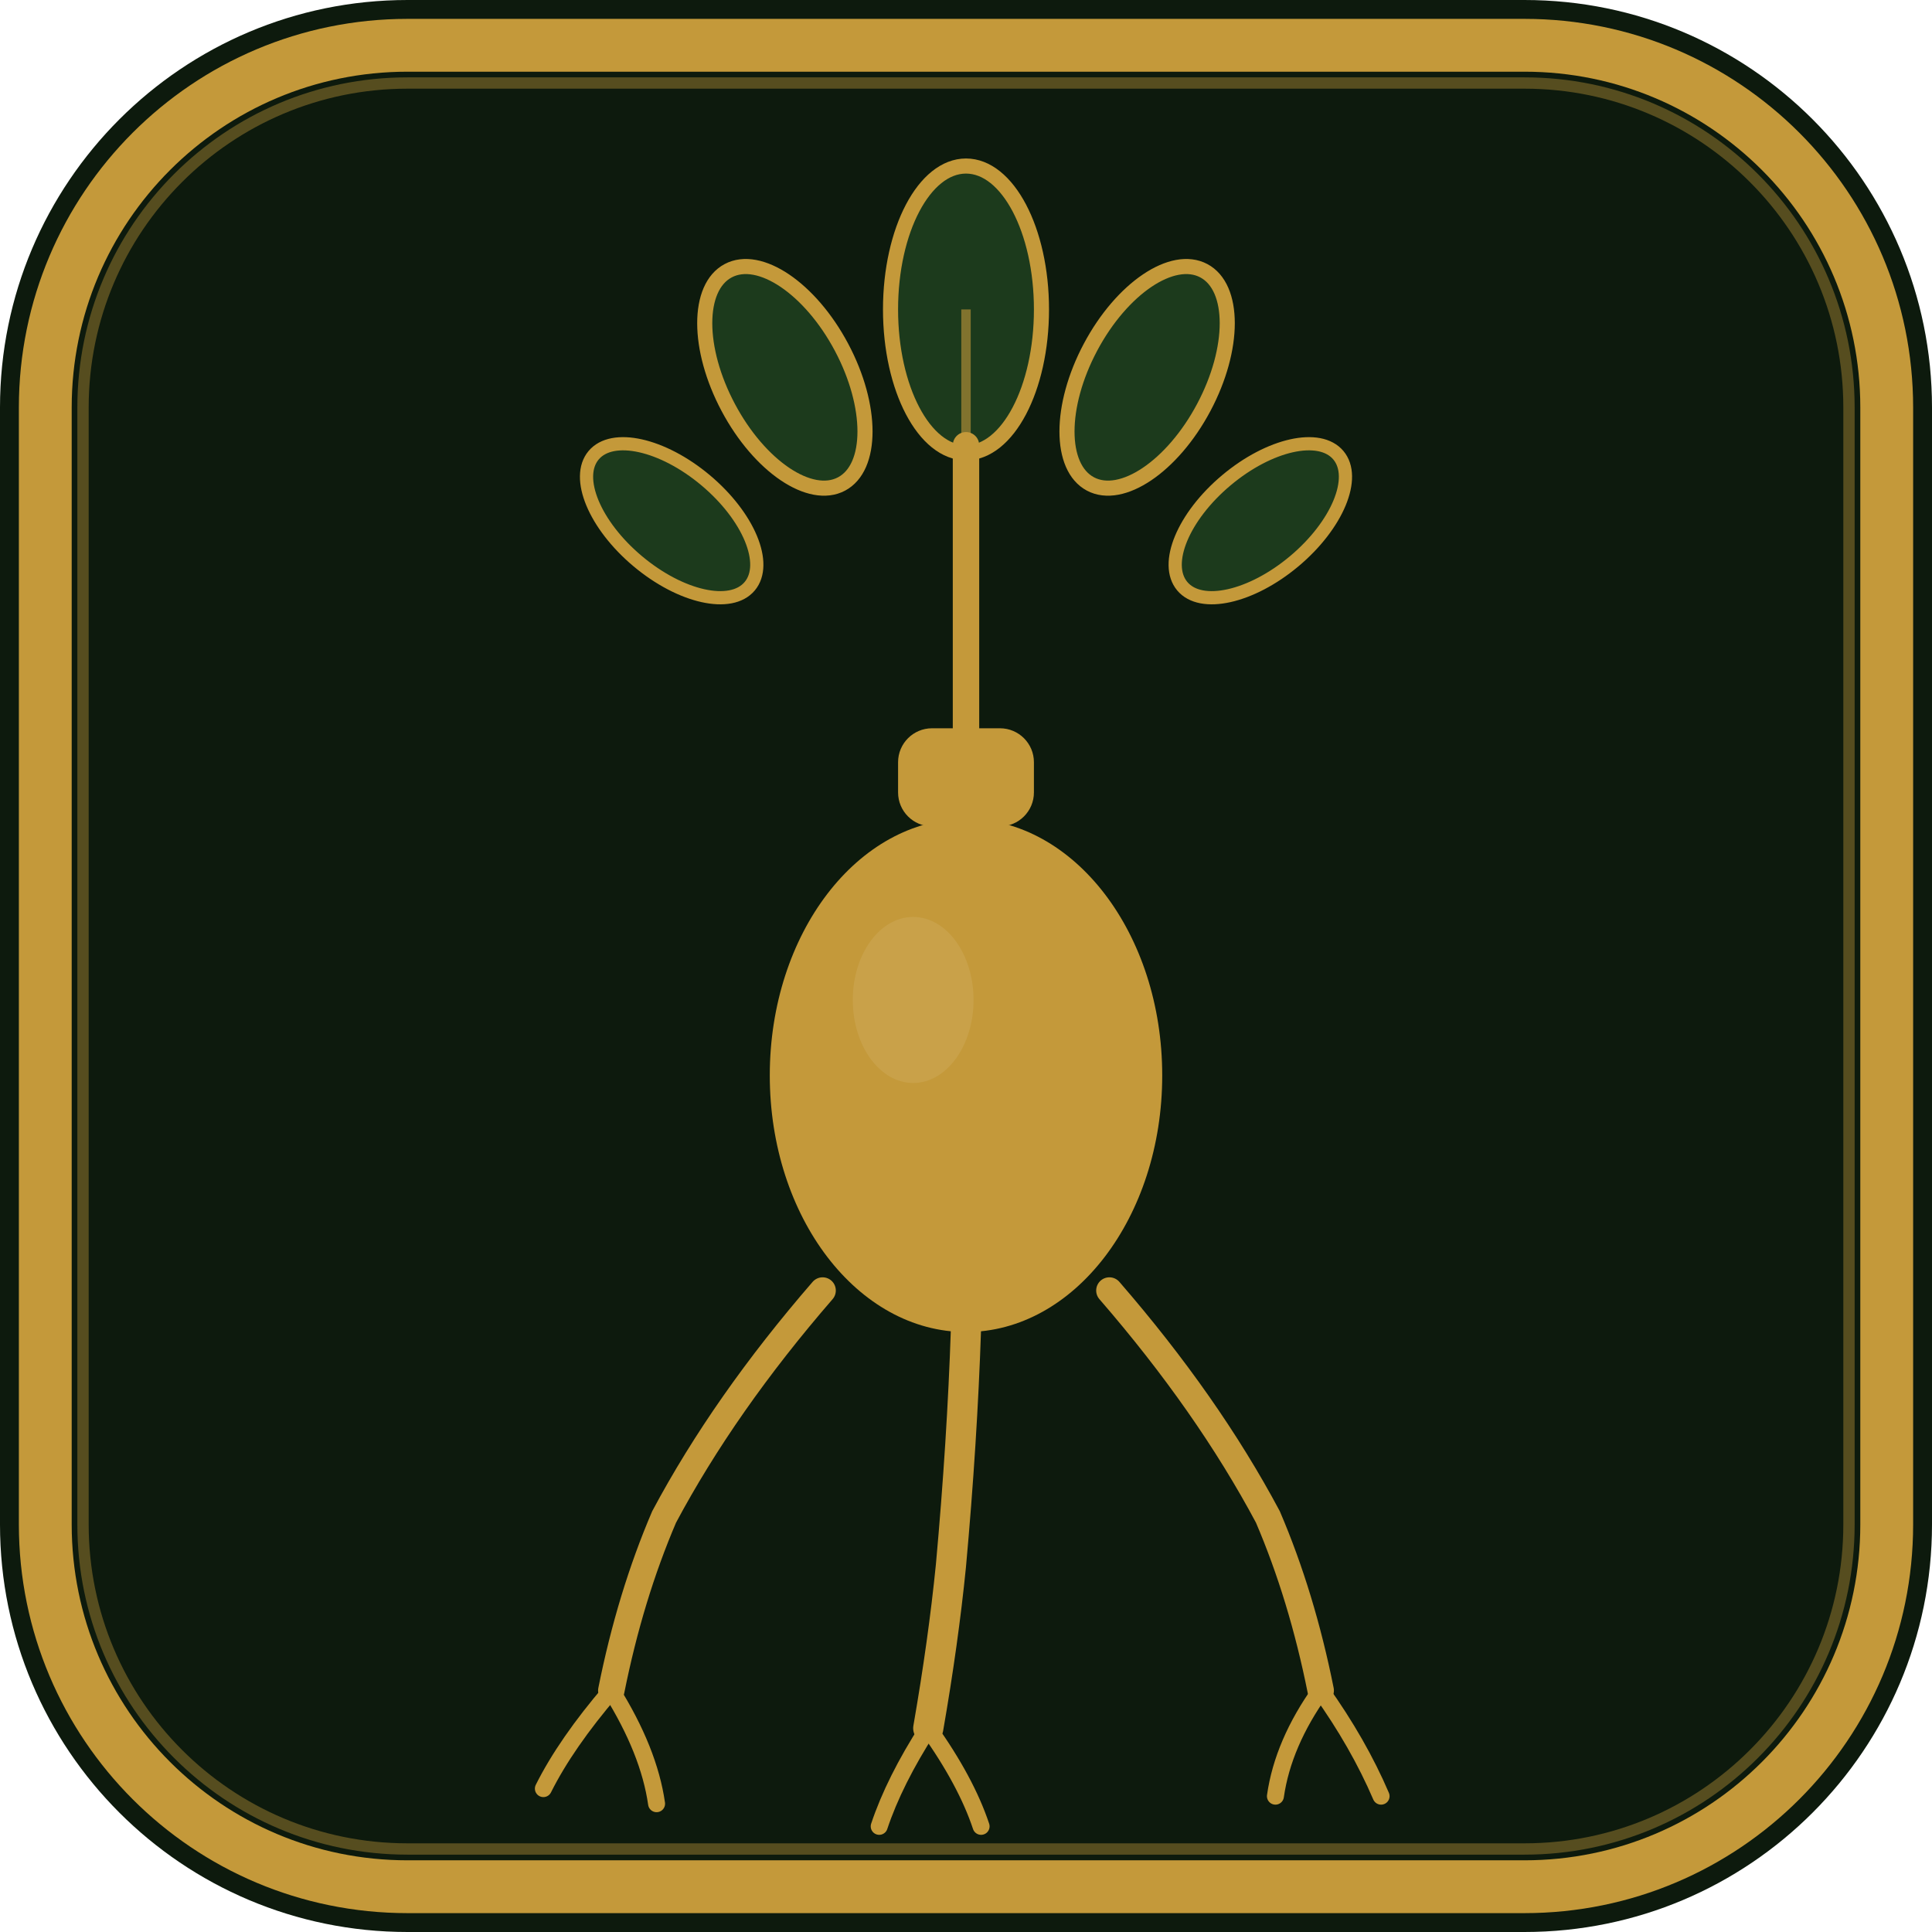
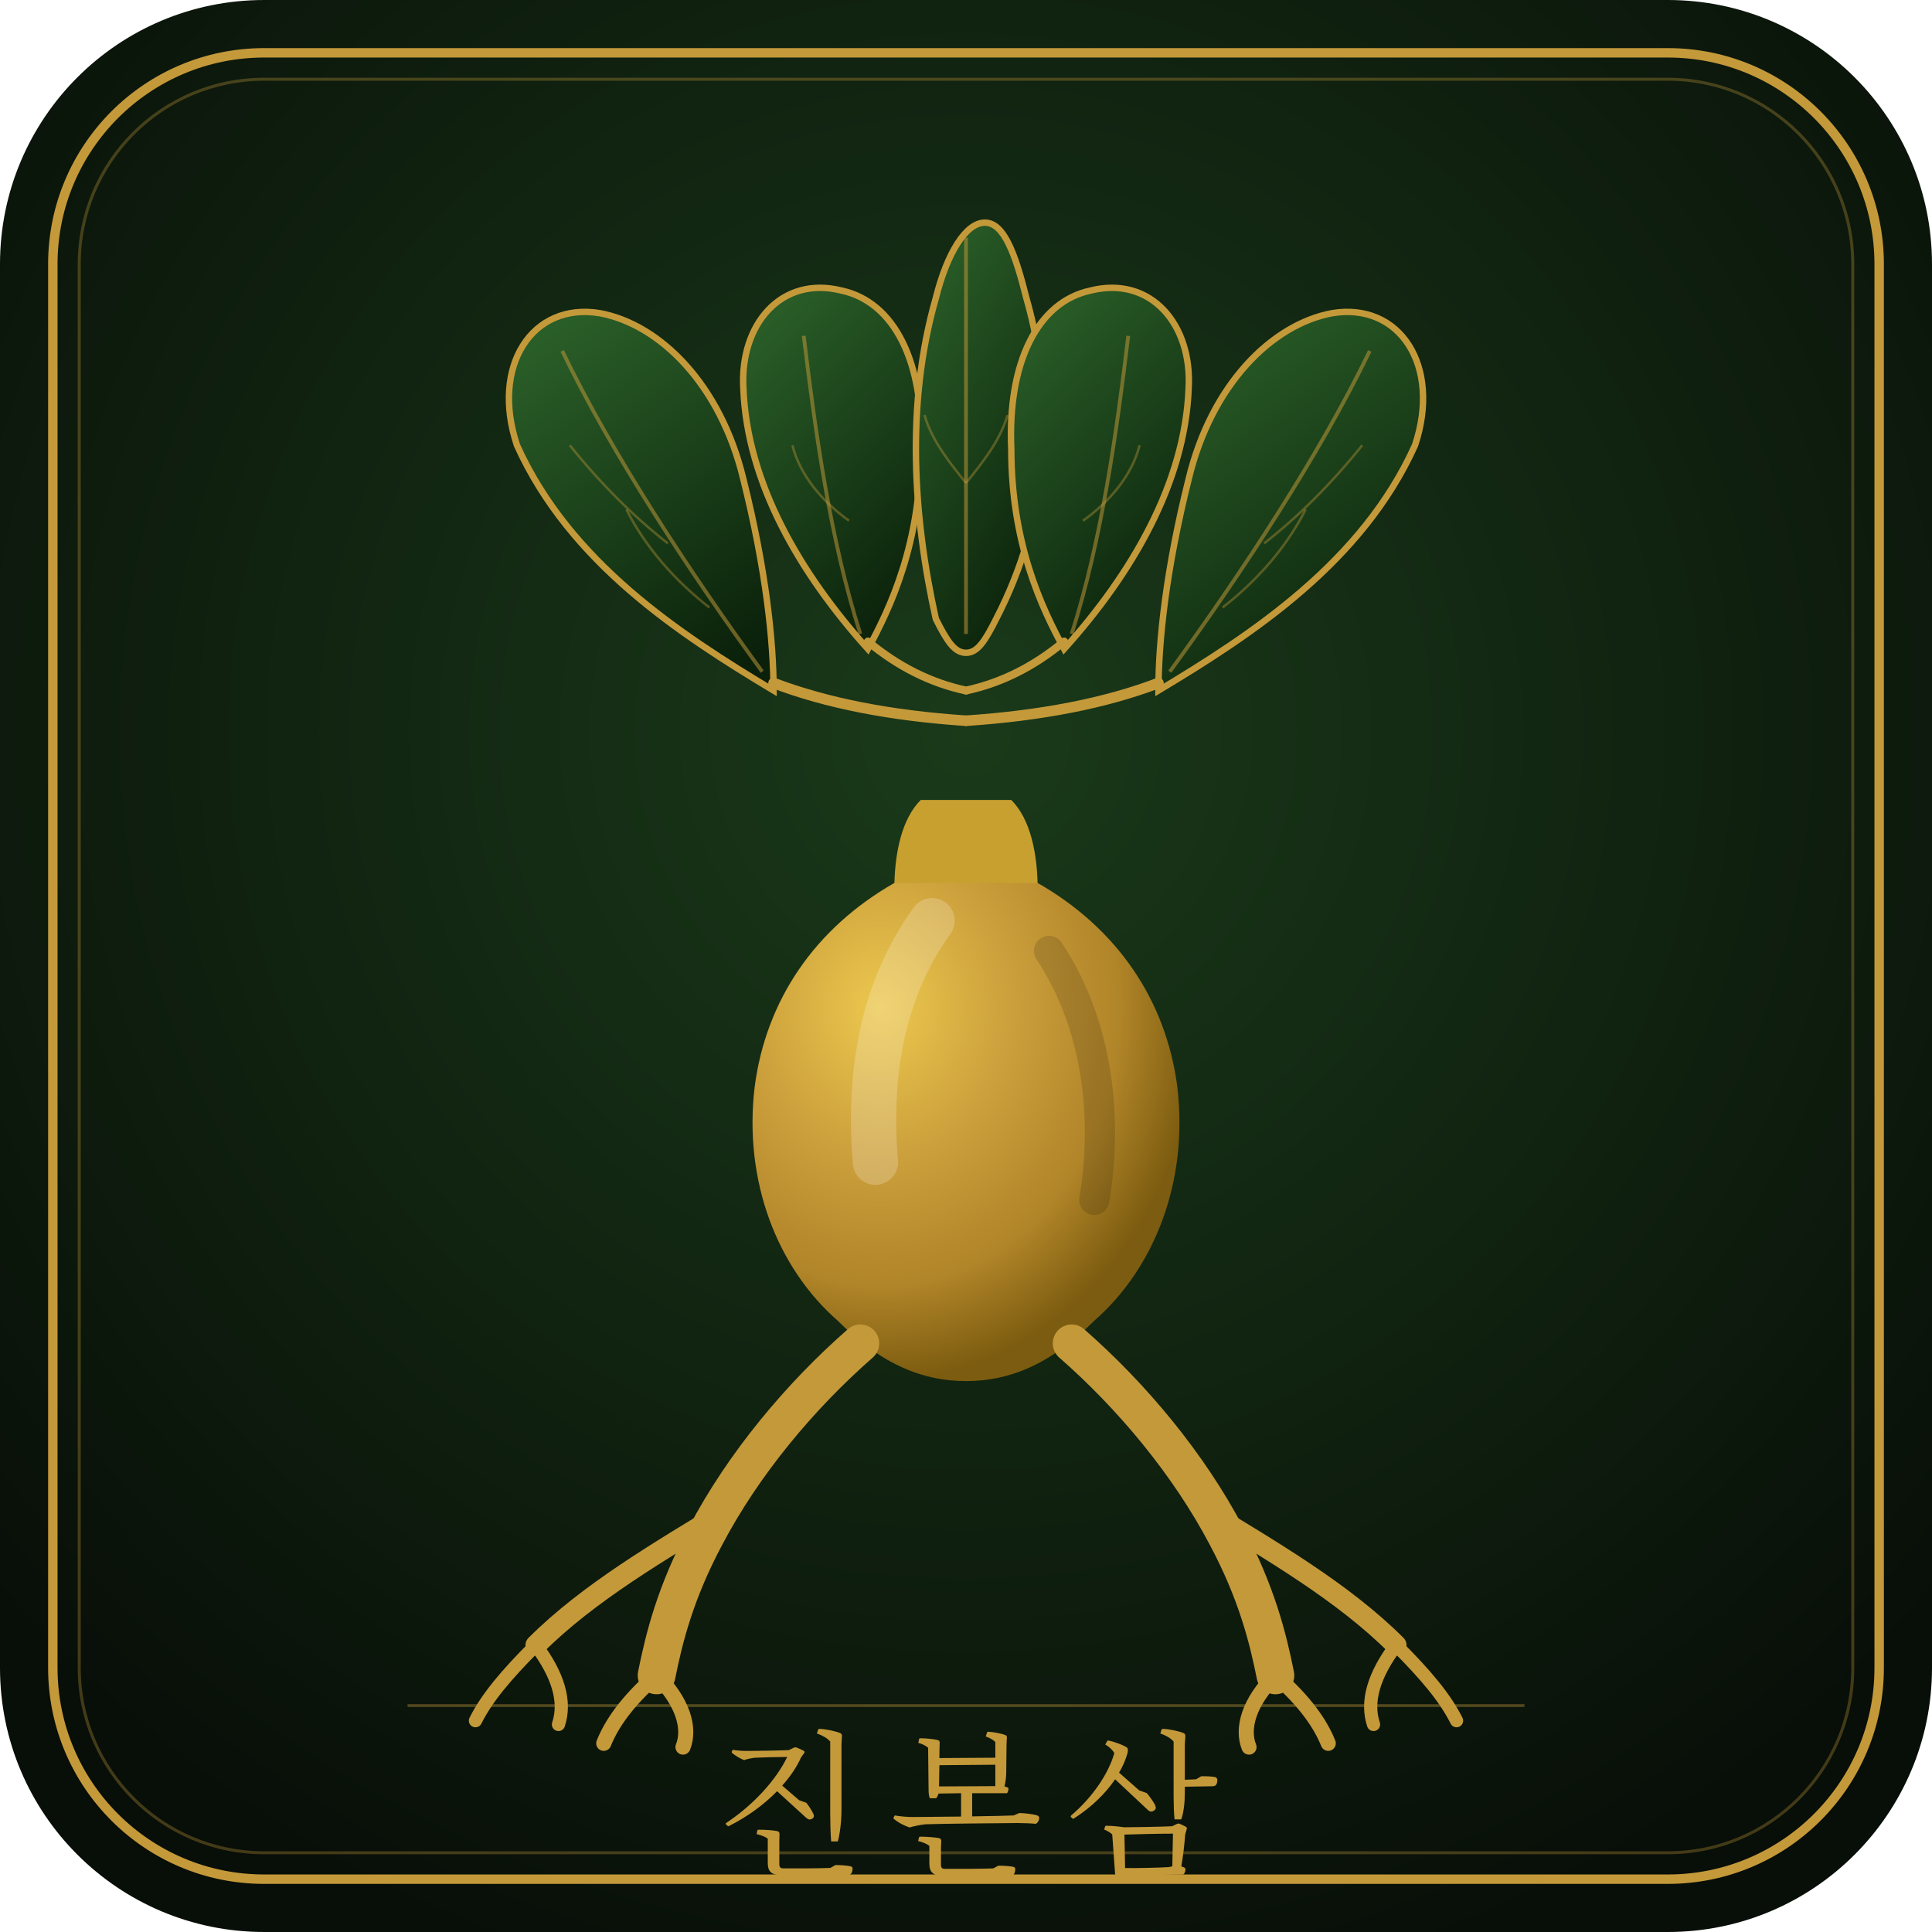
<svg xmlns="http://www.w3.org/2000/svg" viewBox="0 0 512 512">
-   <rect width="512" height="512" rx="108" fill="#0D1A0D" />
-   <rect x="12" y="12" width="488" height="488" rx="96" fill="none" stroke="#C4993A" stroke-width="14" />
-   <rect x="22" y="22" width="468" height="468" rx="86" fill="none" stroke="#C4993A" stroke-width="3" opacity=".4" />
-   <ellipse cx="256" cy="82" rx="20" ry="38" fill="#1C3A1C" stroke="#C4993A" stroke-width="4" />
-   <line x1="256" y1="118" x2="256" y2="82" stroke="#C4993A" stroke-width="2.5" opacity=".6" />
-   <ellipse cx="208" cy="100" rx="17" ry="32" fill="#1C3A1C" stroke="#C4993A" stroke-width="4" transform="rotate(-28 208 100)" />
-   <ellipse cx="304" cy="100" rx="17" ry="32" fill="#1C3A1C" stroke="#C4993A" stroke-width="4" transform="rotate(28 304 100)" />
-   <ellipse cx="178" cy="138" rx="14" ry="27" fill="#1C3A1C" stroke="#C4993A" stroke-width="3.5" transform="rotate(-50 178 138)" />
-   <ellipse cx="334" cy="138" rx="14" ry="27" fill="#1C3A1C" stroke="#C4993A" stroke-width="3.5" transform="rotate(50 334 138)" />
-   <line x1="256" y1="118" x2="256" y2="196" stroke="#C4993A" stroke-width="7" stroke-linecap="round" />
-   <rect x="238" y="193" width="36" height="26" rx="9" fill="#C4993A" />
-   <ellipse cx="256" cy="285" rx="52" ry="68" fill="#C4993A" />
-   <path d="M256 352 Q255 382 252 415 Q250 435 246 458" stroke="#C4993A" stroke-width="8" stroke-linecap="round" fill="none" />
-   <path d="M218 342 Q192 372 176 402 Q167 423 162 448" stroke="#C4993A" stroke-width="7" stroke-linecap="round" fill="none" />
-   <path d="M294 342 Q320 372 336 402 Q345 423 350 448" stroke="#C4993A" stroke-width="7" stroke-linecap="round" fill="none" />
-   <path d="M162 448 Q150 462 144 474" stroke="#C4993A" stroke-width="4.5" stroke-linecap="round" fill="none" />
-   <path d="M162 448 Q172 464 174 478" stroke="#C4993A" stroke-width="4.5" stroke-linecap="round" fill="none" />
-   <path d="M246 458 Q237 472 233 484" stroke="#C4993A" stroke-width="4.5" stroke-linecap="round" fill="none" />
-   <path d="M246 458 Q256 472 260 484" stroke="#C4993A" stroke-width="4.5" stroke-linecap="round" fill="none" />
-   <path d="M350 448 Q340 462 338 476" stroke="#C4993A" stroke-width="4.5" stroke-linecap="round" fill="none" />
-   <path d="M350 448 Q360 462 366 476" stroke="#C4993A" stroke-width="4.5" stroke-linecap="round" fill="none" />
-   <ellipse cx="242" cy="265" rx="16" ry="22" fill="rgba(255,255,255,.08)" />
+   <defs>
+     <radialGradient id="bg" cx="50%" cy="38%" r="68%">
+       <stop offset="0%" stop-color="#1A3A1A" />
+       <stop offset="100%" stop-color="#080E08" />
+     </radialGradient>
+     <radialGradient id="root" cx="30%" cy="25%" r="75%">
+       <stop offset="0%" stop-color="#ECC84E" />
+       <stop offset="40%" stop-color="#CCA03C" />
+       <stop offset="75%" stop-color="#B08428" />
+       <stop offset="100%" stop-color="#7C5C10" />
+     </radialGradient>
+     <linearGradient id="leaf" x1="25%" y1="0%" x2="75%" y2="100%">
+       <stop offset="0%" stop-color="#2A5E28" />
+       <stop offset="100%" stop-color="#0A200A" />
+     </linearGradient>
+     <linearGradient id="stem" x1="0%" y1="0%" x2="100%" y2="0%">
+       <stop offset="0%" stop-color="#B88820" />
+       <stop offset="50%" stop-color="#D4A83A" />
+       <stop offset="100%" stop-color="#B88820" />
+     </linearGradient>
+   </defs>
+   <rect width="512" height="512" rx="70" fill="url(#bg)" />
+   <rect x="14" y="14" width="484" height="484" rx="56" fill="none" stroke="#C4993A" stroke-width="2.5" />
+   <rect x="21" y="21" width="470" height="470" rx="49" fill="none" stroke="#C4993A" stroke-width="0.8" opacity=".32" />
+   <path d="M 205 183            C 180 168 151 149 137 118            C 130 97 141 80 159 83            C 175 86 191 102 197 127            C 203 151 205 170 205 183 Z" fill="url(#leaf)" stroke="#C4993A" stroke-width="1.7" />
+   <path d="M 202 178 C 183 152 162 120 149 93" fill="none" stroke="#C4993A" stroke-width="1" opacity=".52" />
+   <path d="M 177 144 C 168 137 159 128 151 118" fill="none" stroke="#C4993A" stroke-width=".65" opacity=".38" />
+   <path d="M 188 161 C 179 154 171 145 166 135" fill="none" stroke="#C4993A" stroke-width=".65" opacity=".38" />
+   <path d="M 230 172            C 212 152 198 128 197 103            C 196 86 207 73 223 77            C 237 80 245 96 244 119            C 244 144 236 161 230 172 Z" fill="url(#leaf)" stroke="#C4993A" stroke-width="1.7" />
+   <path d="M 228 168 C 220 143 216 114 213 89" fill="none" stroke="#C4993A" stroke-width="1" opacity=".52" />
+   <path d="M 225 138 C 218 133 212 126 210 118" fill="none" stroke="#C4993A" stroke-width=".65" opacity=".38" />
+   <path d="M 248 164            C 242 137 240 107 248 79            C 251 67 256 59 261 59            C 266 59 269 67 272 79            C 280 107 278 137 264 164            C 261 170 259 173 256 173            C 253 173 251 170 248 164 Z" fill="url(#leaf)" stroke="#C4993A" stroke-width="1.7" />
+   <line x1="256" y1="168" x2="256" y2="63" stroke="#C4993A" stroke-width="1" opacity=".52" />
+   <path d="M 256 128 C 252 123 247 117 245 110" fill="none" stroke="#C4993A" stroke-width=".65" opacity=".38" />
+   <path d="M 256 128 C 260 123 265 117 267 110" fill="none" stroke="#C4993A" stroke-width=".65" opacity=".38" />
+   <path d="M 282 172            C 300 152 314 128 315 103            C 316 86 305 73 289 77            C 275 80 267 96 268 119            C 268 144 276 161 282 172 Z" fill="url(#leaf)" stroke="#C4993A" stroke-width="1.7" />
+   <path d="M 284 168 C 292 143 296 114 299 89" fill="none" stroke="#C4993A" stroke-width="1" opacity=".52" />
+   <path d="M 287 138 C 294 133 300 126 302 118" fill="none" stroke="#C4993A" stroke-width=".65" opacity=".38" />
+   <path d="M 307 183            C 332 168 361 149 375 118            C 382 97 371 80 353 83            C 337 86 321 102 315 127            C 309 151 307 170 307 183 Z" fill="url(#leaf)" stroke="#C4993A" stroke-width="1.7" />
+   <path d="M 310 178 C 329 152 350 120 363 93" fill="none" stroke="#C4993A" stroke-width="1" opacity=".52" />
+   <path d="M 335 144 C 344 137 353 128 361 118" fill="none" stroke="#C4993A" stroke-width=".65" opacity=".38" />
+   <path d="M 324 161 C 333 154 341 145 346 135" fill="none" stroke="#C4993A" stroke-width=".65" opacity=".38" />
+   <path d="M 256 173 L 256 215" stroke="url(#stem)" stroke-width="5.5" stroke-linecap="round" />
+   <path d="M 256 191 Q 226 189 205 181" stroke="#C4993A" stroke-width="2.8" stroke-linecap="round" fill="none" />
+   <path d="M 256 191 Q 286 189 307 181" stroke="#C4993A" stroke-width="2.8" stroke-linecap="round" fill="none" />
+   <path d="M 256 183 Q 242 180 230 170" stroke="#C4993A" stroke-width="2.1" stroke-linecap="round" fill="none" />
+   <path d="M 256 183 Q 270 180 282 170" stroke="#C4993A" stroke-width="2.1" stroke-linecap="round" fill="none" />
+   <path d="M 244 212 C 239 217 237 226 237 236 L 275 236 C 275 226 273 217 268 212 Z" fill="#C8A030" />
+   <path d="M 237 234            C 216 246 203 265 200 288            C 197 313 206 336 222 350            C 234 362 245 366 256 366            C 267 366 278 362 290 350            C 306 336 315 313 312 288            C 309 265 296 246 275 234 Z" fill="url(#root)" />
+   <path d="M 247 244 C 234 262 230 284 232 308" fill="none" stroke="rgba(255,255,255,.21)" stroke-width="12" stroke-linecap="round" />
+   <path d="M 278 252 C 290 270 294 294 290 318" fill="none" stroke="rgba(0,0,0,.14)" stroke-width="8" stroke-linecap="round" />
+   <path d="M 228 356 C 212 370 197 388 187 407 C 179 422 176 434 174 444" fill="none" stroke="#C4993A" stroke-width="10" stroke-linecap="round" />
+   <path d="M 193 400 C 175 411 156 422 142 436" fill="none" stroke="#C4993A" stroke-width="5.5" stroke-linecap="round" />
+   <path d="M 142 436 C 134 444 129 450 126 456" fill="none" stroke="#C4993A" stroke-width="3.5" stroke-linecap="round" />
+   <path d="M 142 436 C 148 444 150 451 148 457" fill="none" stroke="#C4993A" stroke-width="3.5" stroke-linecap="round" />
+   <path d="M 174 444 C 166 451 162 457 160 462" fill="none" stroke="#C4993A" stroke-width="4" stroke-linecap="round" />
+   <path d="M 174 444 C 181 451 183 458 181 463" fill="none" stroke="#C4993A" stroke-width="4" stroke-linecap="round" />
+   <path d="M 284 356 C 300 370 315 388 325 407 C 333 422 336 434 338 444" fill="none" stroke="#C4993A" stroke-width="10" stroke-linecap="round" />
+   <path d="M 319 400 C 337 411 356 422 370 436" fill="none" stroke="#C4993A" stroke-width="5.5" stroke-linecap="round" />
+   <path d="M 370 436 C 378 444 383 450 386 456" fill="none" stroke="#C4993A" stroke-width="3.5" stroke-linecap="round" />
+   <path d="M 370 436 C 364 444 362 451 364 457" fill="none" stroke="#C4993A" stroke-width="3.5" stroke-linecap="round" />
+   <path d="M 338 444 C 346 451 350 457 352 462" fill="none" stroke="#C4993A" stroke-width="4" stroke-linecap="round" />
+   <path d="M 338 444 C 331 451 329 458 331 463" fill="none" stroke="#C4993A" stroke-width="4" stroke-linecap="round" />
+   <line x1="108" y1="452" x2="404" y2="452" stroke="#C4993A" stroke-width="0.75" opacity=".38" />
+   <text x="256" y="494" text-anchor="middle" font-family="'Noto Serif KR','Apple Myungjo','Batang','Noto Serif CJK KR','PMingLiU',serif" font-size="42" font-weight="500" letter-spacing="6" fill="#C4993A">진본삼</text>
</svg>
